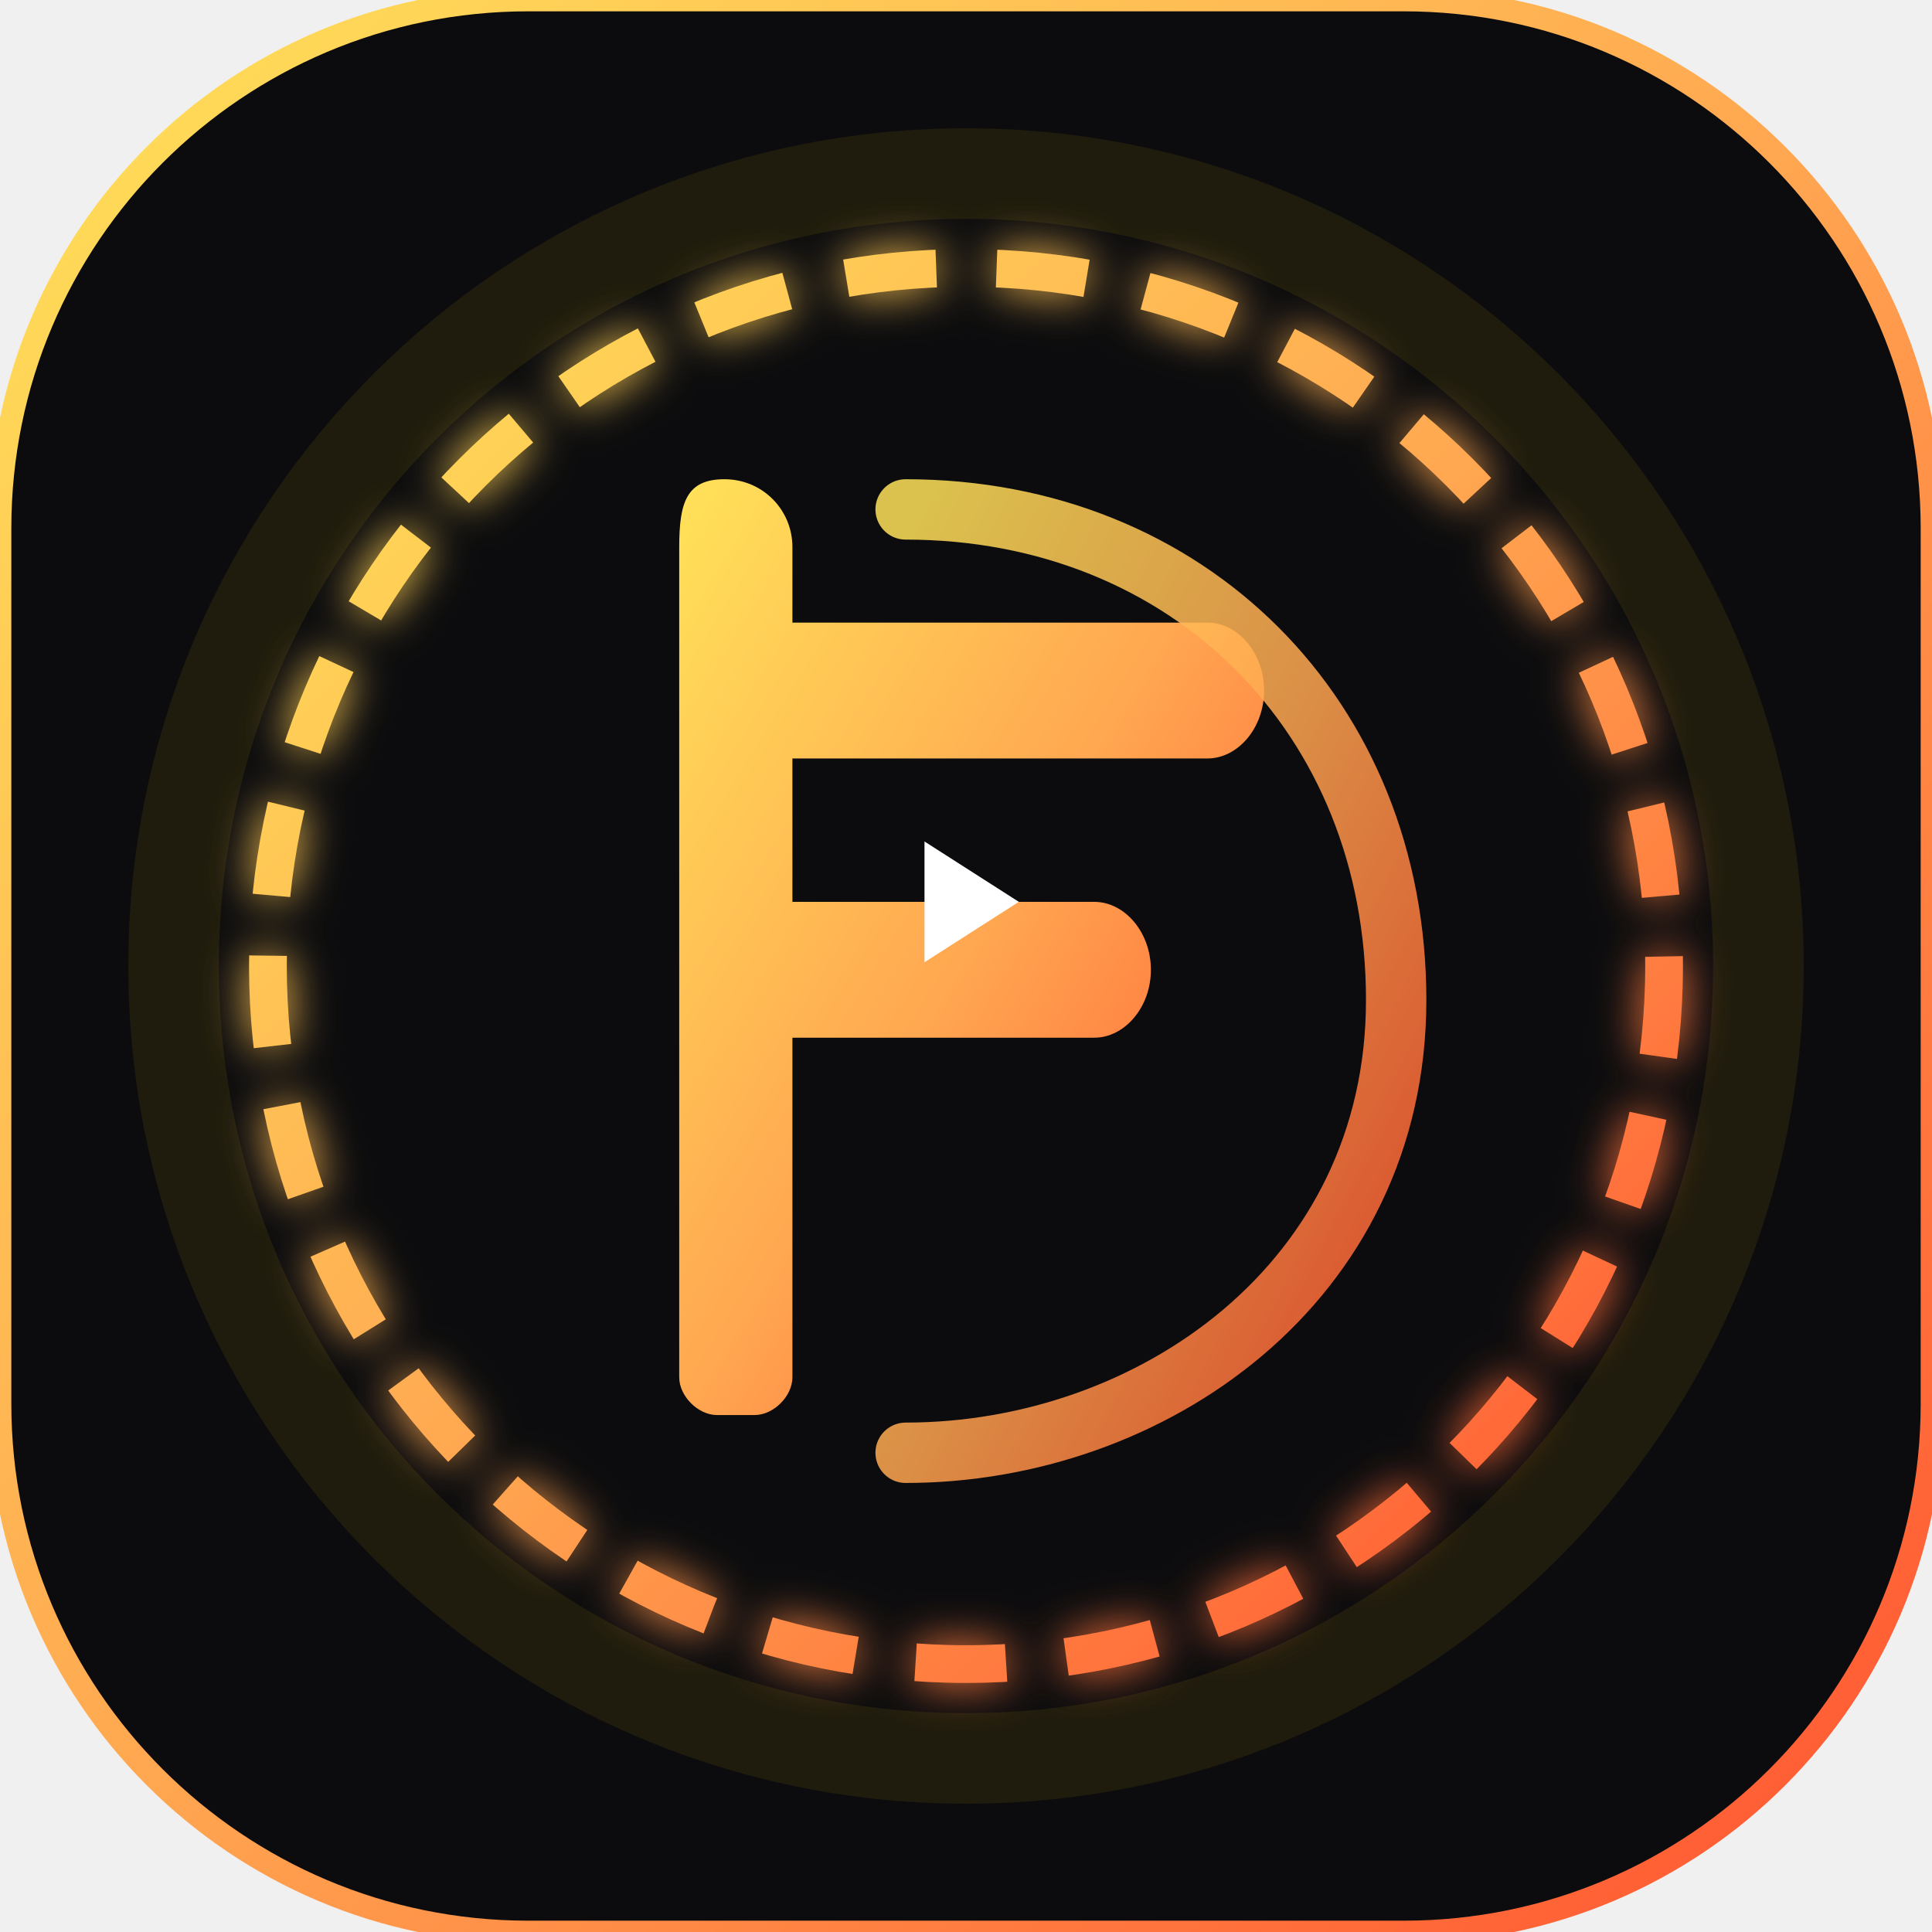
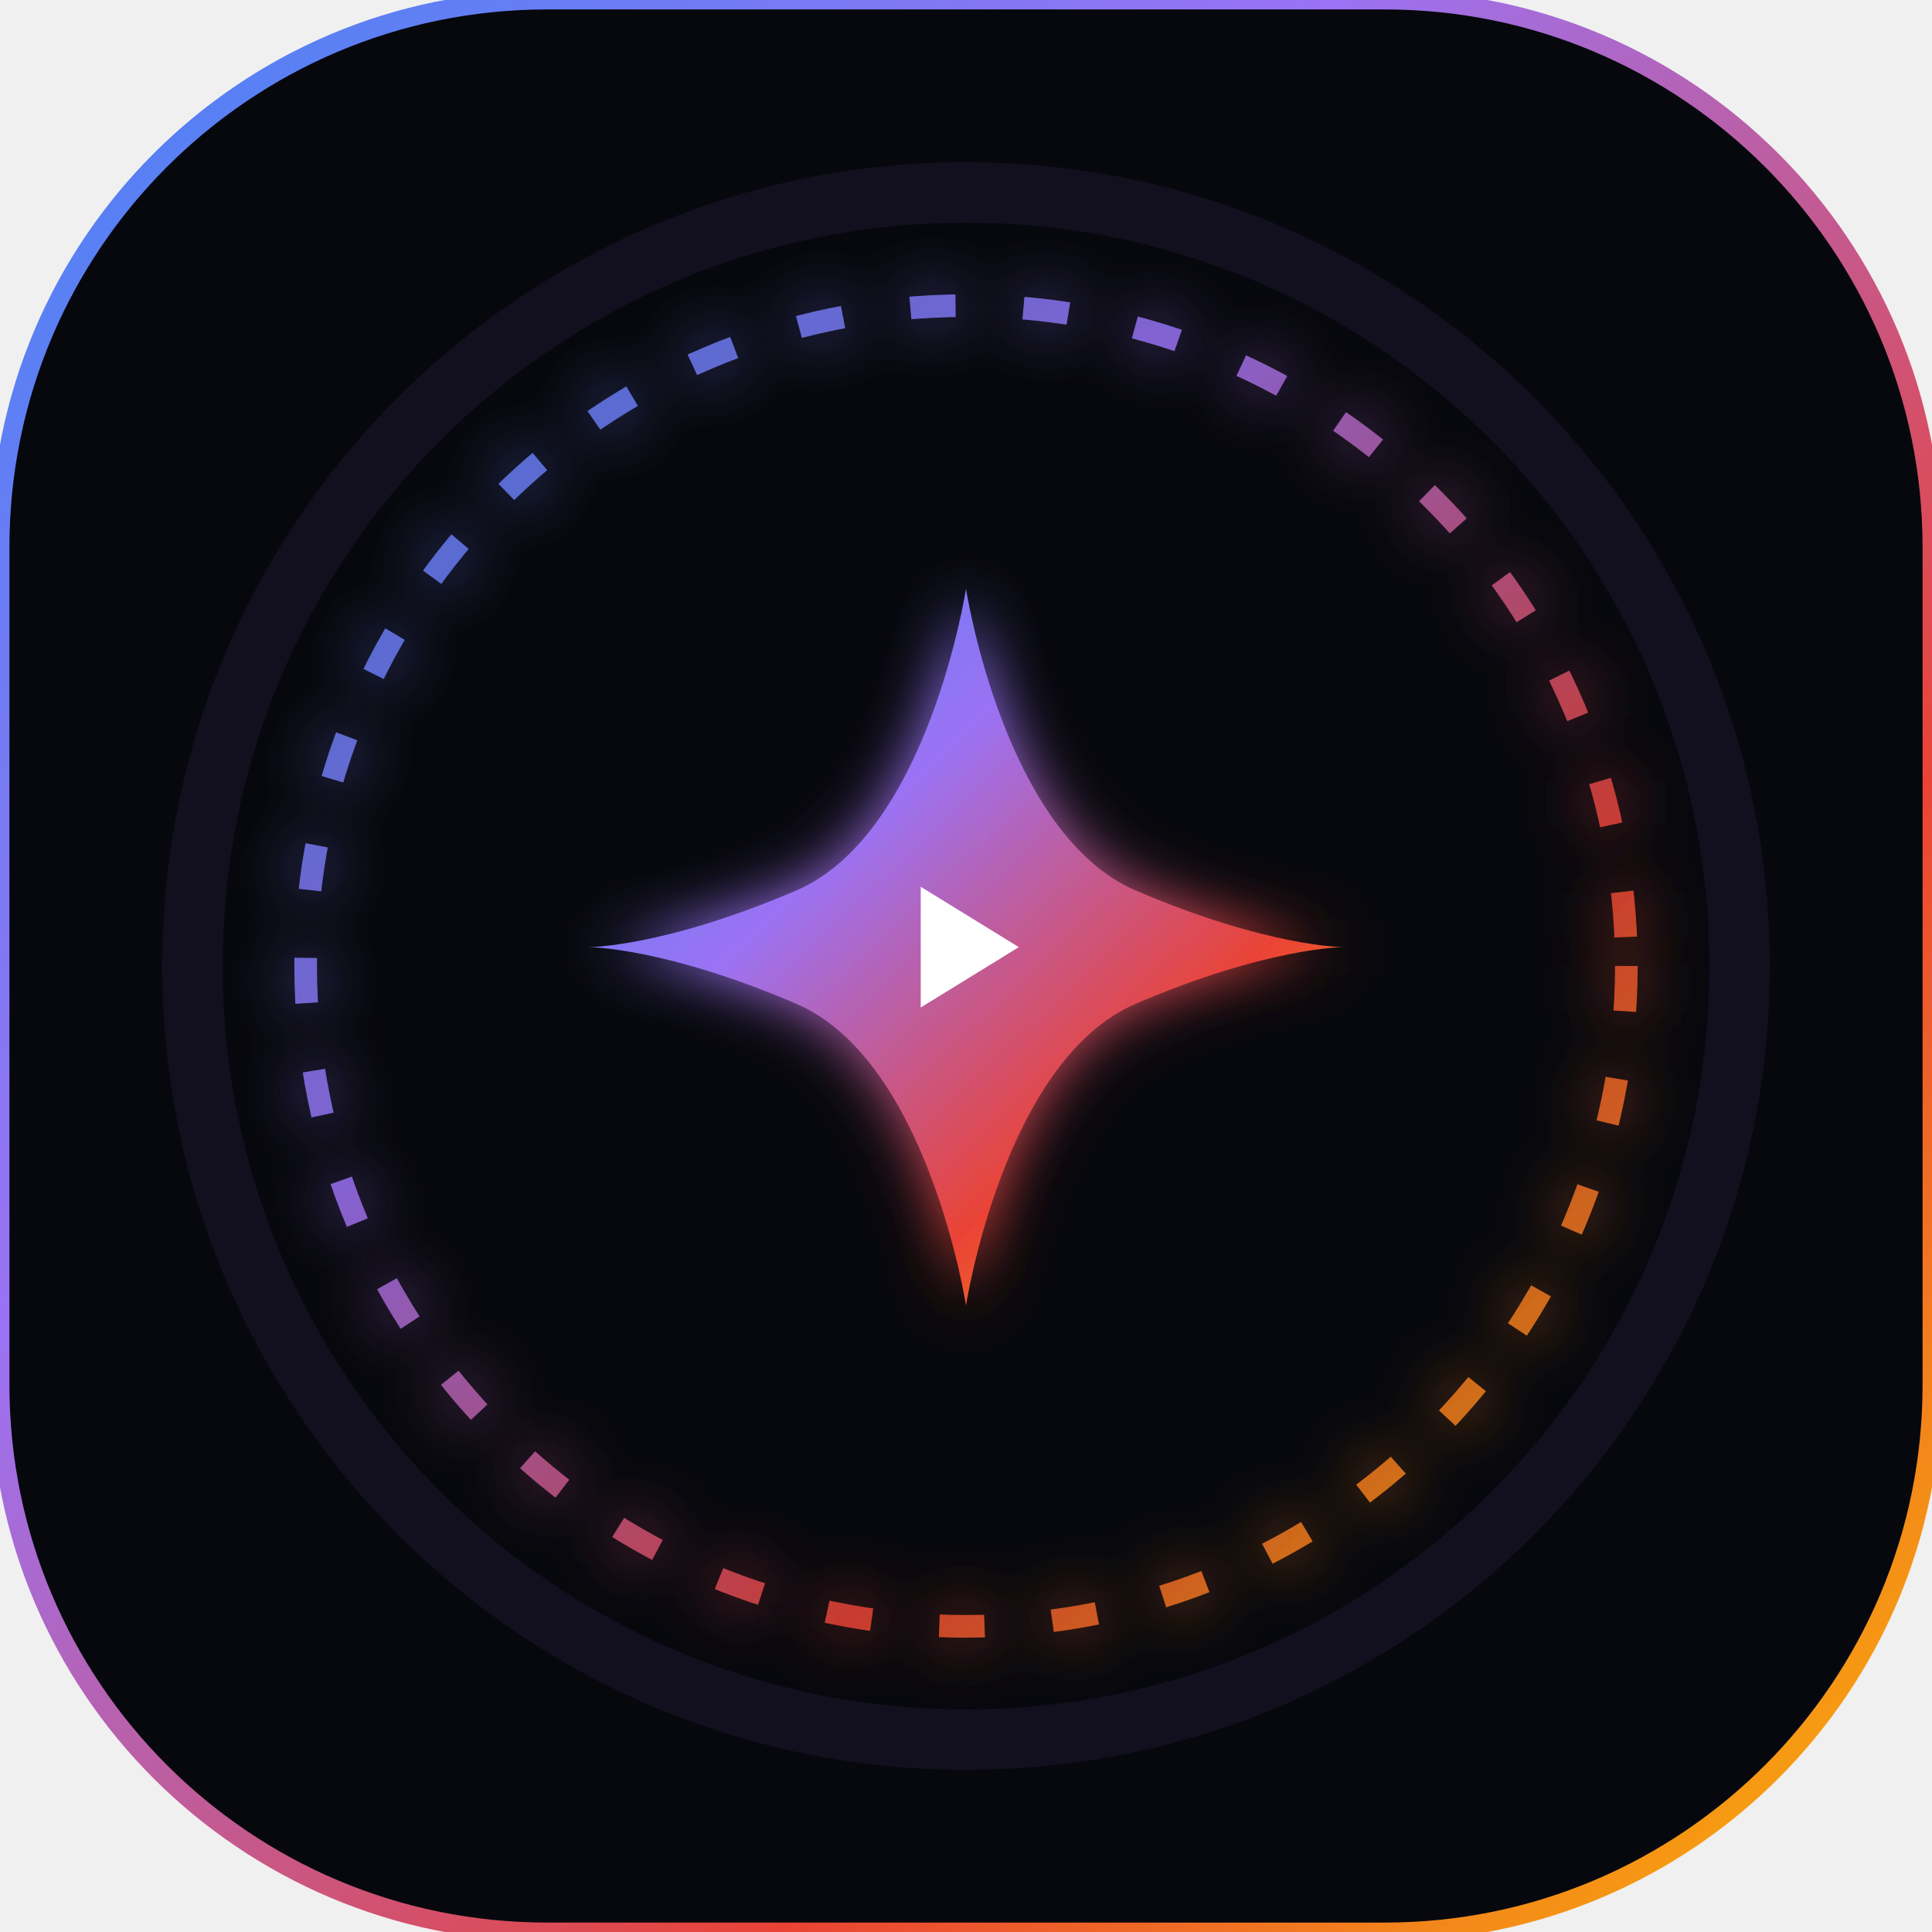
<svg xmlns="http://www.w3.org/2000/svg" viewBox="0 0 512 512" width="100%" height="100%">
  <defs>
-     <linearGradient id="gold-grad" x1="0%" y1="0%" x2="100%" y2="100%">
-       <stop offset="0%" stop-color="#FFE259" />
-       <stop offset="50%" stop-color="#FFA751" />
-       <stop offset="100%" stop-color="#FF512F" />
+     <linearGradient id="gemini-grad" x1="0%" y1="0%" x2="100%" y2="100%">
+       <stop offset="0%" stop-color="#4285F4" />
+       <stop offset="35%" stop-color="#9B72F3" />
+       <stop offset="70%" stop-color="#EA4335" />
+       <stop offset="100%" stop-color="#FBBC05" />
    </linearGradient>
-     <filter id="gold-glow" x="-20%" y="-20%" width="140%" height="140%">
-       <feGaussianBlur stdDeviation="6" result="blur" />
+     <filter id="cyber-glow" x="-20%" y="-20%" width="140%" height="140%">
+       <feGaussianBlur stdDeviation="8" result="blur" />
      <feComposite in="SourceGraphic" in2="blur" operator="over" />
    </filter>
  </defs>
-   <rect width="512" height="512" rx="140" fill="#0c0c0e" stroke="url(#gold-grad)" stroke-width="6" />
-   <circle cx="256" cy="256" r="210" fill="none" stroke="rgba(255,215,0,0.08)" stroke-width="24" />
-   <circle cx="256" cy="256" r="185" fill="none" stroke="url(#gold-grad)" stroke-width="10" stroke-dasharray="24 16" filter="url(#gold-glow)" />
-   <g transform="translate(120, 115)">
-     <path d="M 60,30 L 60,250 C 60,255 65,260 70,260 L 80,260 C 85,260 90,255 90,250 L 90,160 L 170,160 C 178,160 185,152 185,142 C 185,132 178,124 170,124 L 90,124 L 90,86 L 200,86 C 208,86 215,78 215,68 C 215,58 208,50 200,50 L 90,50 L 90,30 C 90,20 82,12 72,12 C 62,12 60,18 60,30 Z" fill="url(#gold-grad)" />
-     <path d="M 120,20 C 195,20 250,75 250,150 C 250,225 185,270 120,270" fill="none" stroke="url(#gold-grad)" stroke-width="16" stroke-linecap="round" opacity="0.85" />
-     <path d="M 125,108 L 125,140 L 150,124 Z" fill="#ffffff" />
+   <rect width="512" height="512" rx="145" fill="#07080d" stroke="url(#gemini-grad)" stroke-width="5" />
+   <circle cx="256" cy="256" r="205" fill="none" stroke="rgba(155, 114, 243, 0.08)" stroke-width="16" />
+   <circle cx="256" cy="256" r="175" fill="none" stroke="url(#gemini-grad)" stroke-width="6" stroke-dasharray="12 18" opacity="0.85" filter="url(#cyber-glow)" />
+   <g transform="translate(141, 141)">
+     <path d="M 115 15 C 115 15 125 80 160 95 C 195 110 215 110 215 110 C 215 110 195 110 160 125 C 125 140 115 205 115 205 C 115 205 105 140 70 125 C 35 110 15 110 15 110 C 15 110 35 110 70 95 C 105 80 115 15 115 15 Z" fill="url(#gemini-grad)" filter="url(#cyber-glow)" />
+     <path d="M 103 94 L 103 126 L 129 110 Z" fill="#ffffff" />
  </g>
</svg>
